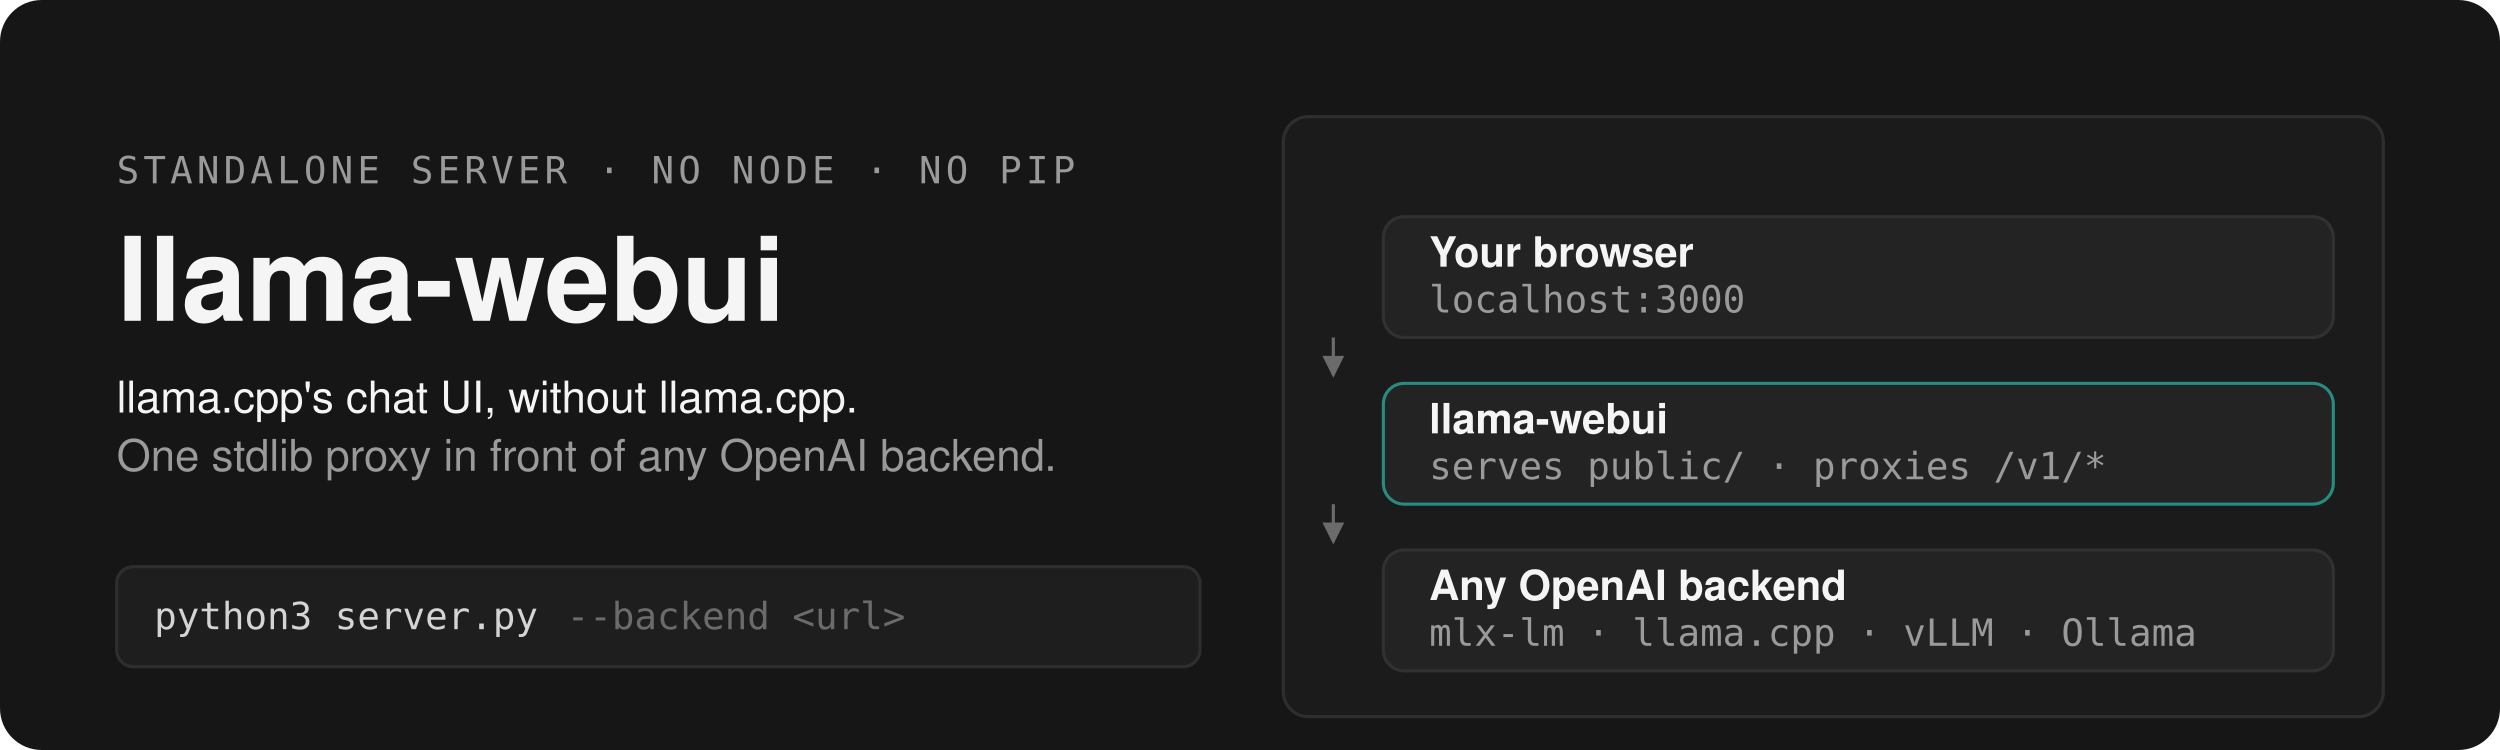
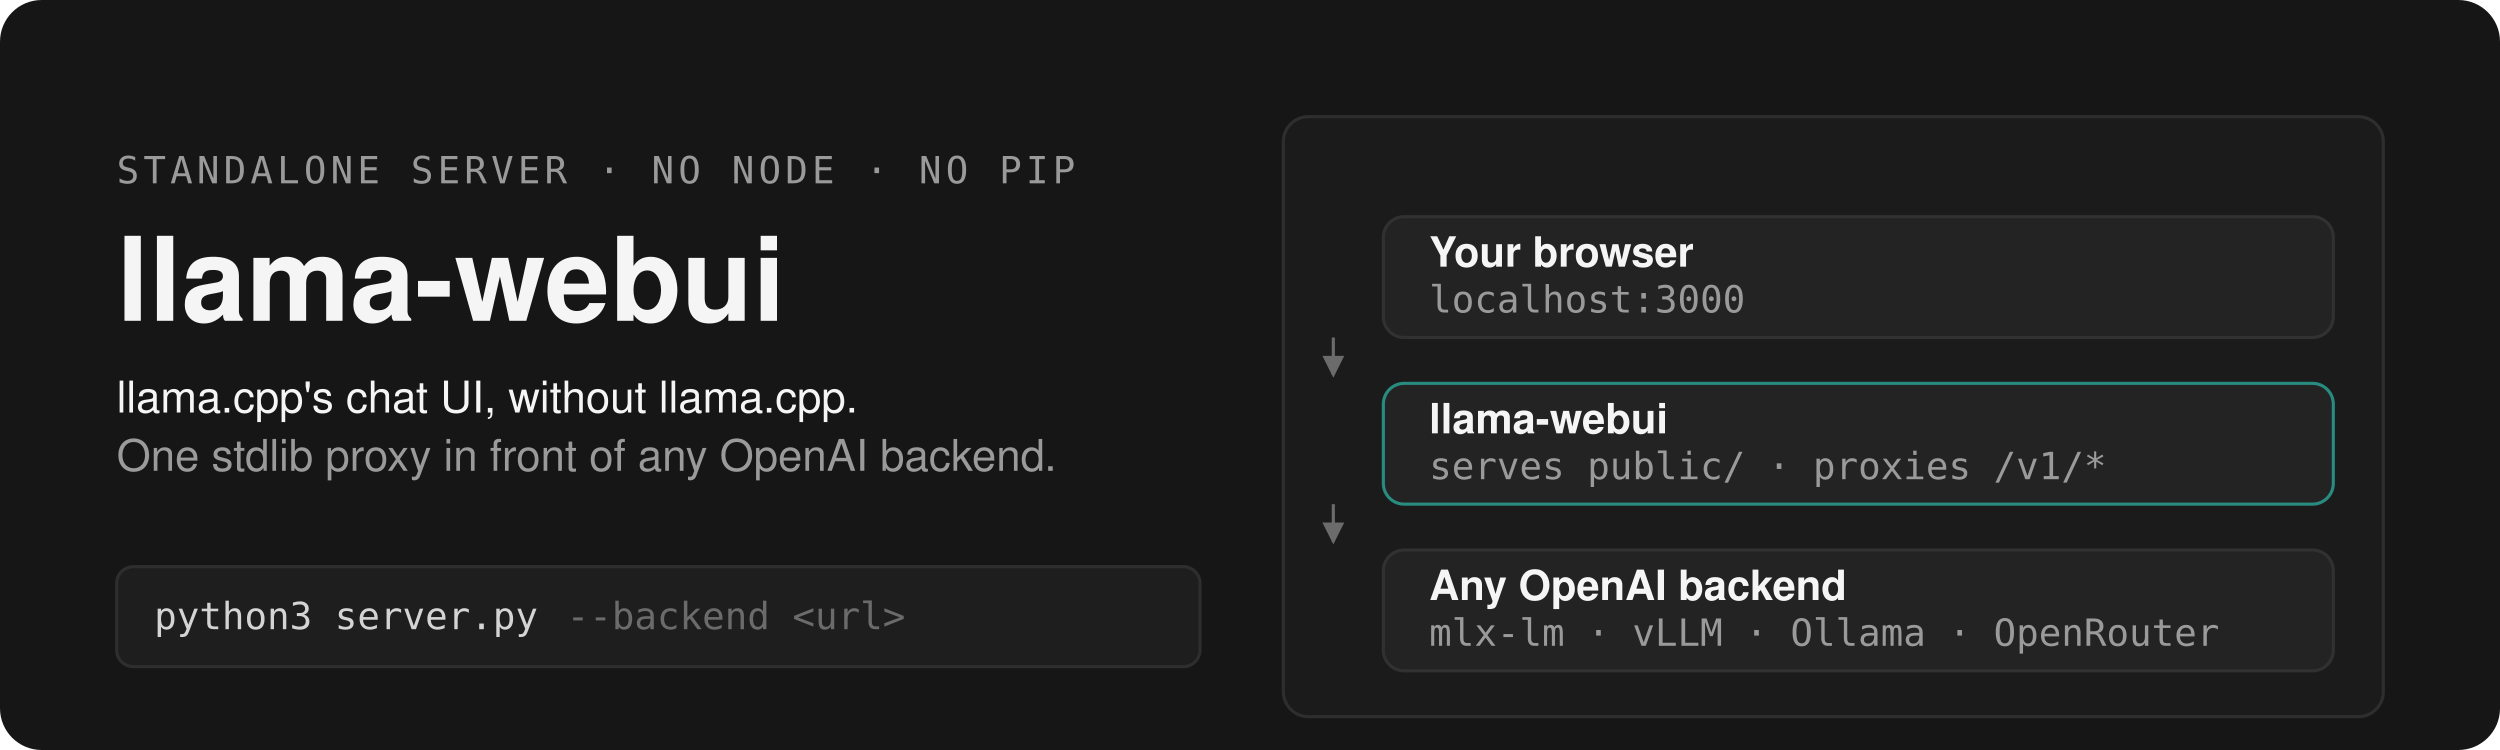
<svg xmlns="http://www.w3.org/2000/svg" width="1200" height="360" viewBox="0 0 1200 360" role="img" aria-labelledby="heroTitle heroDesc">
  <defs>
    <marker id="tip" viewBox="0 0 8 8" refX="7" refY="4" markerWidth="7" markerHeight="7" orient="auto-start-reverse">
      <path d="M0,0 L8,4 L0,8 z" fill="#6B6B6B" />
    </marker>
  </defs>
  <rect width="1200" height="360" rx="20" fill="#161616" />
  <g id="title-block" font-family="-apple-system, BlinkMacSystemFont, 'Segoe UI', Helvetica, Arial, sans-serif">
    <text x="56" y="88" font-family="ui-monospace, SFMono-Regular, Menlo, monospace" font-size="18" letter-spacing="2" fill="#9A9A9A">STANDALONE SERVER · NO NODE · NO PIP</text>
    <text x="56" y="154" font-size="56" font-weight="650" fill="#F5F5F5">llama-webui</text>
    <text x="56" y="198" font-size="21" fill="#F5F5F5">llama.cpp's chat UI, without llama.cpp.</text>
    <text x="56" y="226" font-size="21" fill="#9A9A9A">One stdlib proxy in front of any OpenAI backend.</text>
    <rect x="56" y="272" width="520" height="48" rx="8" fill="#1E1E1E" stroke="#2E2E2E" stroke-width="1.5" />
    <text x="74" y="302" font-family="ui-monospace, SFMono-Regular, Menlo, monospace" font-size="18" fill="#D4D4D4">python3 server.py</text>
    <text x="272" y="302" font-family="ui-monospace, SFMono-Regular, Menlo, monospace" font-size="18" fill="#6B6B6B">--backend &lt;url&gt;</text>
  </g>
  <g id="request-path">
    <rect x="616" y="56" width="528" height="288" rx="12" fill="#1B1B1B" stroke="#2E2E2E" stroke-width="1.5" />
    <g stroke="#6B6B6B" stroke-width="1.5">
      <line x1="640" y1="162" x2="640" y2="180" marker-end="url(#tip)" />
      <line x1="640" y1="242" x2="640" y2="260" marker-end="url(#tip)" />
    </g>
    <rect x="664" y="104" width="456" height="58" rx="10" fill="#232323" stroke="#313131" stroke-width="1.5" />
    <text x="686" y="128" font-family="-apple-system, BlinkMacSystemFont, 'Segoe UI', Helvetica, Arial, sans-serif" font-size="20" font-weight="600" fill="#F5F5F5">Your browser</text>
    <text x="686" y="150" font-family="ui-monospace, SFMono-Regular, Menlo, monospace" font-size="18" fill="#9A9A9A">localhost:3000</text>
    <rect x="664" y="184" width="456" height="58" rx="10" fill="#232323" stroke="#2DD4BF" stroke-opacity="0.6" stroke-width="1.5" />
    <text x="686" y="208" font-family="-apple-system, BlinkMacSystemFont, 'Segoe UI', Helvetica, Arial, sans-serif" font-size="20" font-weight="600" fill="#F5F5F5">llama-webui</text>
    <text x="686" y="230" font-family="ui-monospace, SFMono-Regular, Menlo, monospace" font-size="18" fill="#9A9A9A">serves public/ · proxies /v1/*</text>
    <rect x="664" y="264" width="456" height="58" rx="10" fill="#232323" stroke="#313131" stroke-width="1.5" />
    <text x="686" y="288" font-family="-apple-system, BlinkMacSystemFont, 'Segoe UI', Helvetica, Arial, sans-serif" font-size="20" font-weight="600" fill="#F5F5F5">Any OpenAI backend</text>
-     <text x="686" y="310" font-family="ui-monospace, SFMono-Regular, Menlo, monospace" font-size="18" fill="#9A9A9A">mlx-lm · llama.cpp · vLLM · Ollama</text>
+     <text x="686" y="310" font-family="ui-monospace, SFMono-Regular, Menlo, monospace" font-size="18" fill="#9A9A9A">mlx-lm · vLLM · Ollama · OpenRouter</text>
  </g>
</svg>
